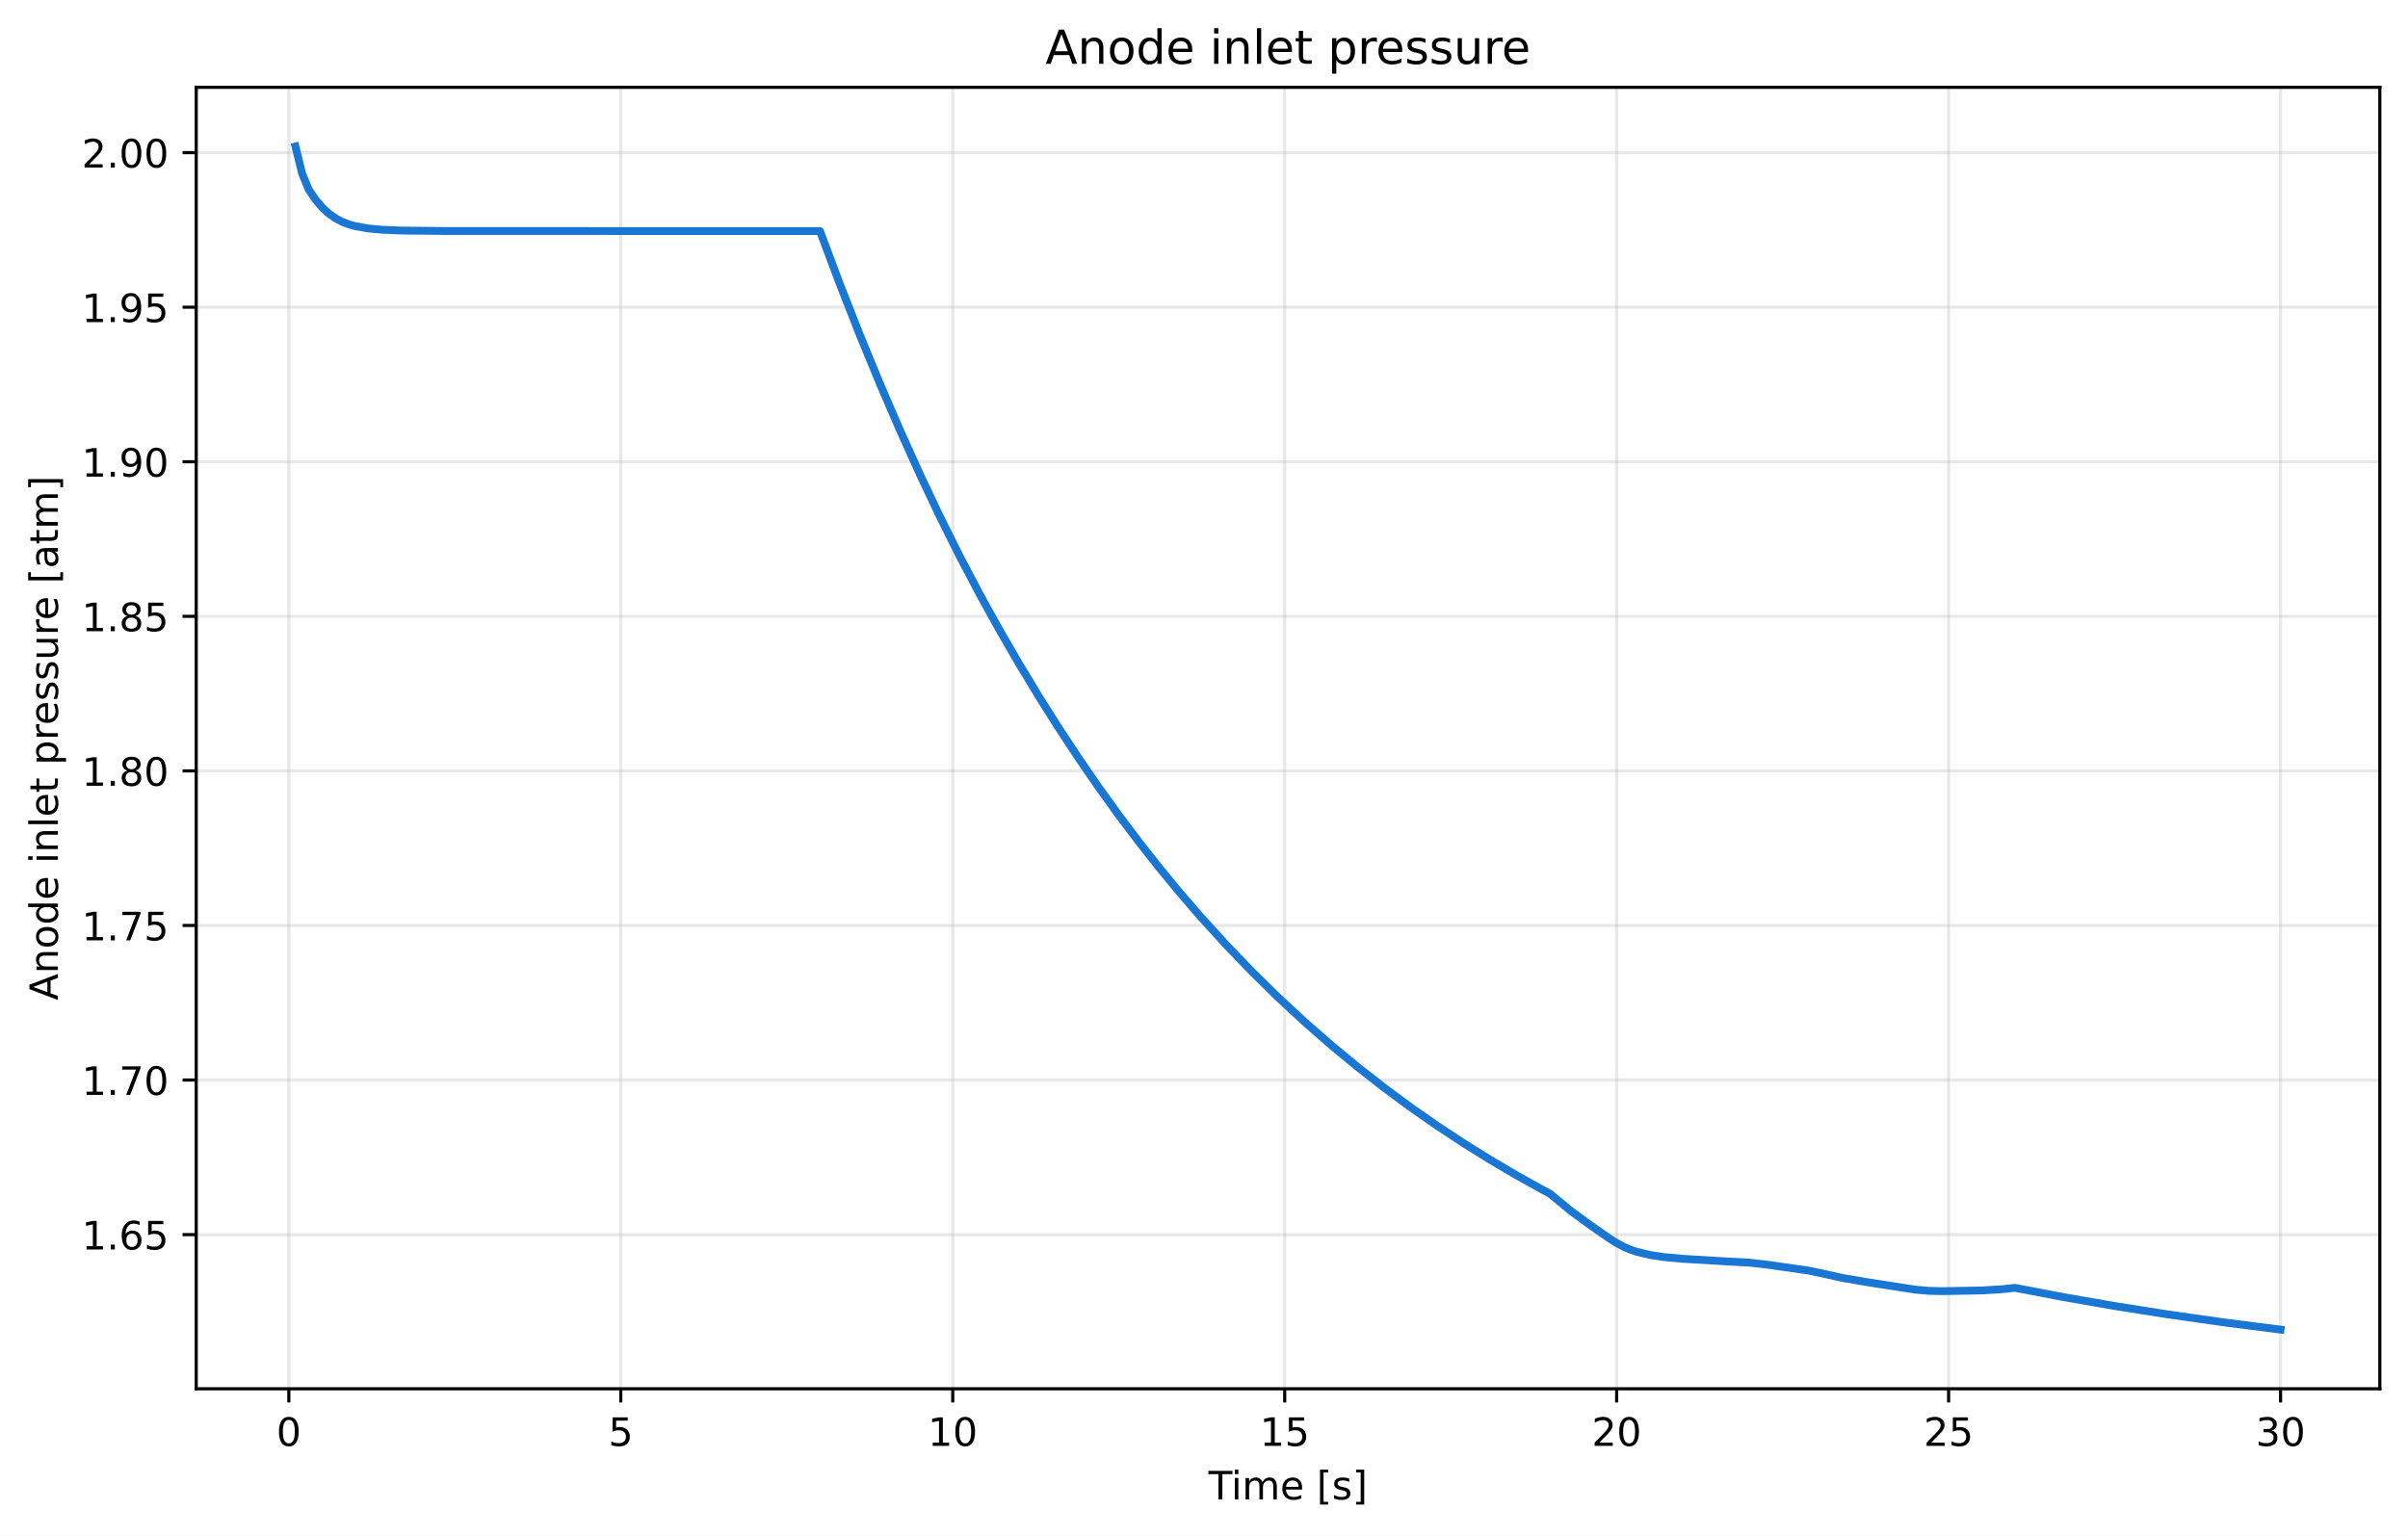
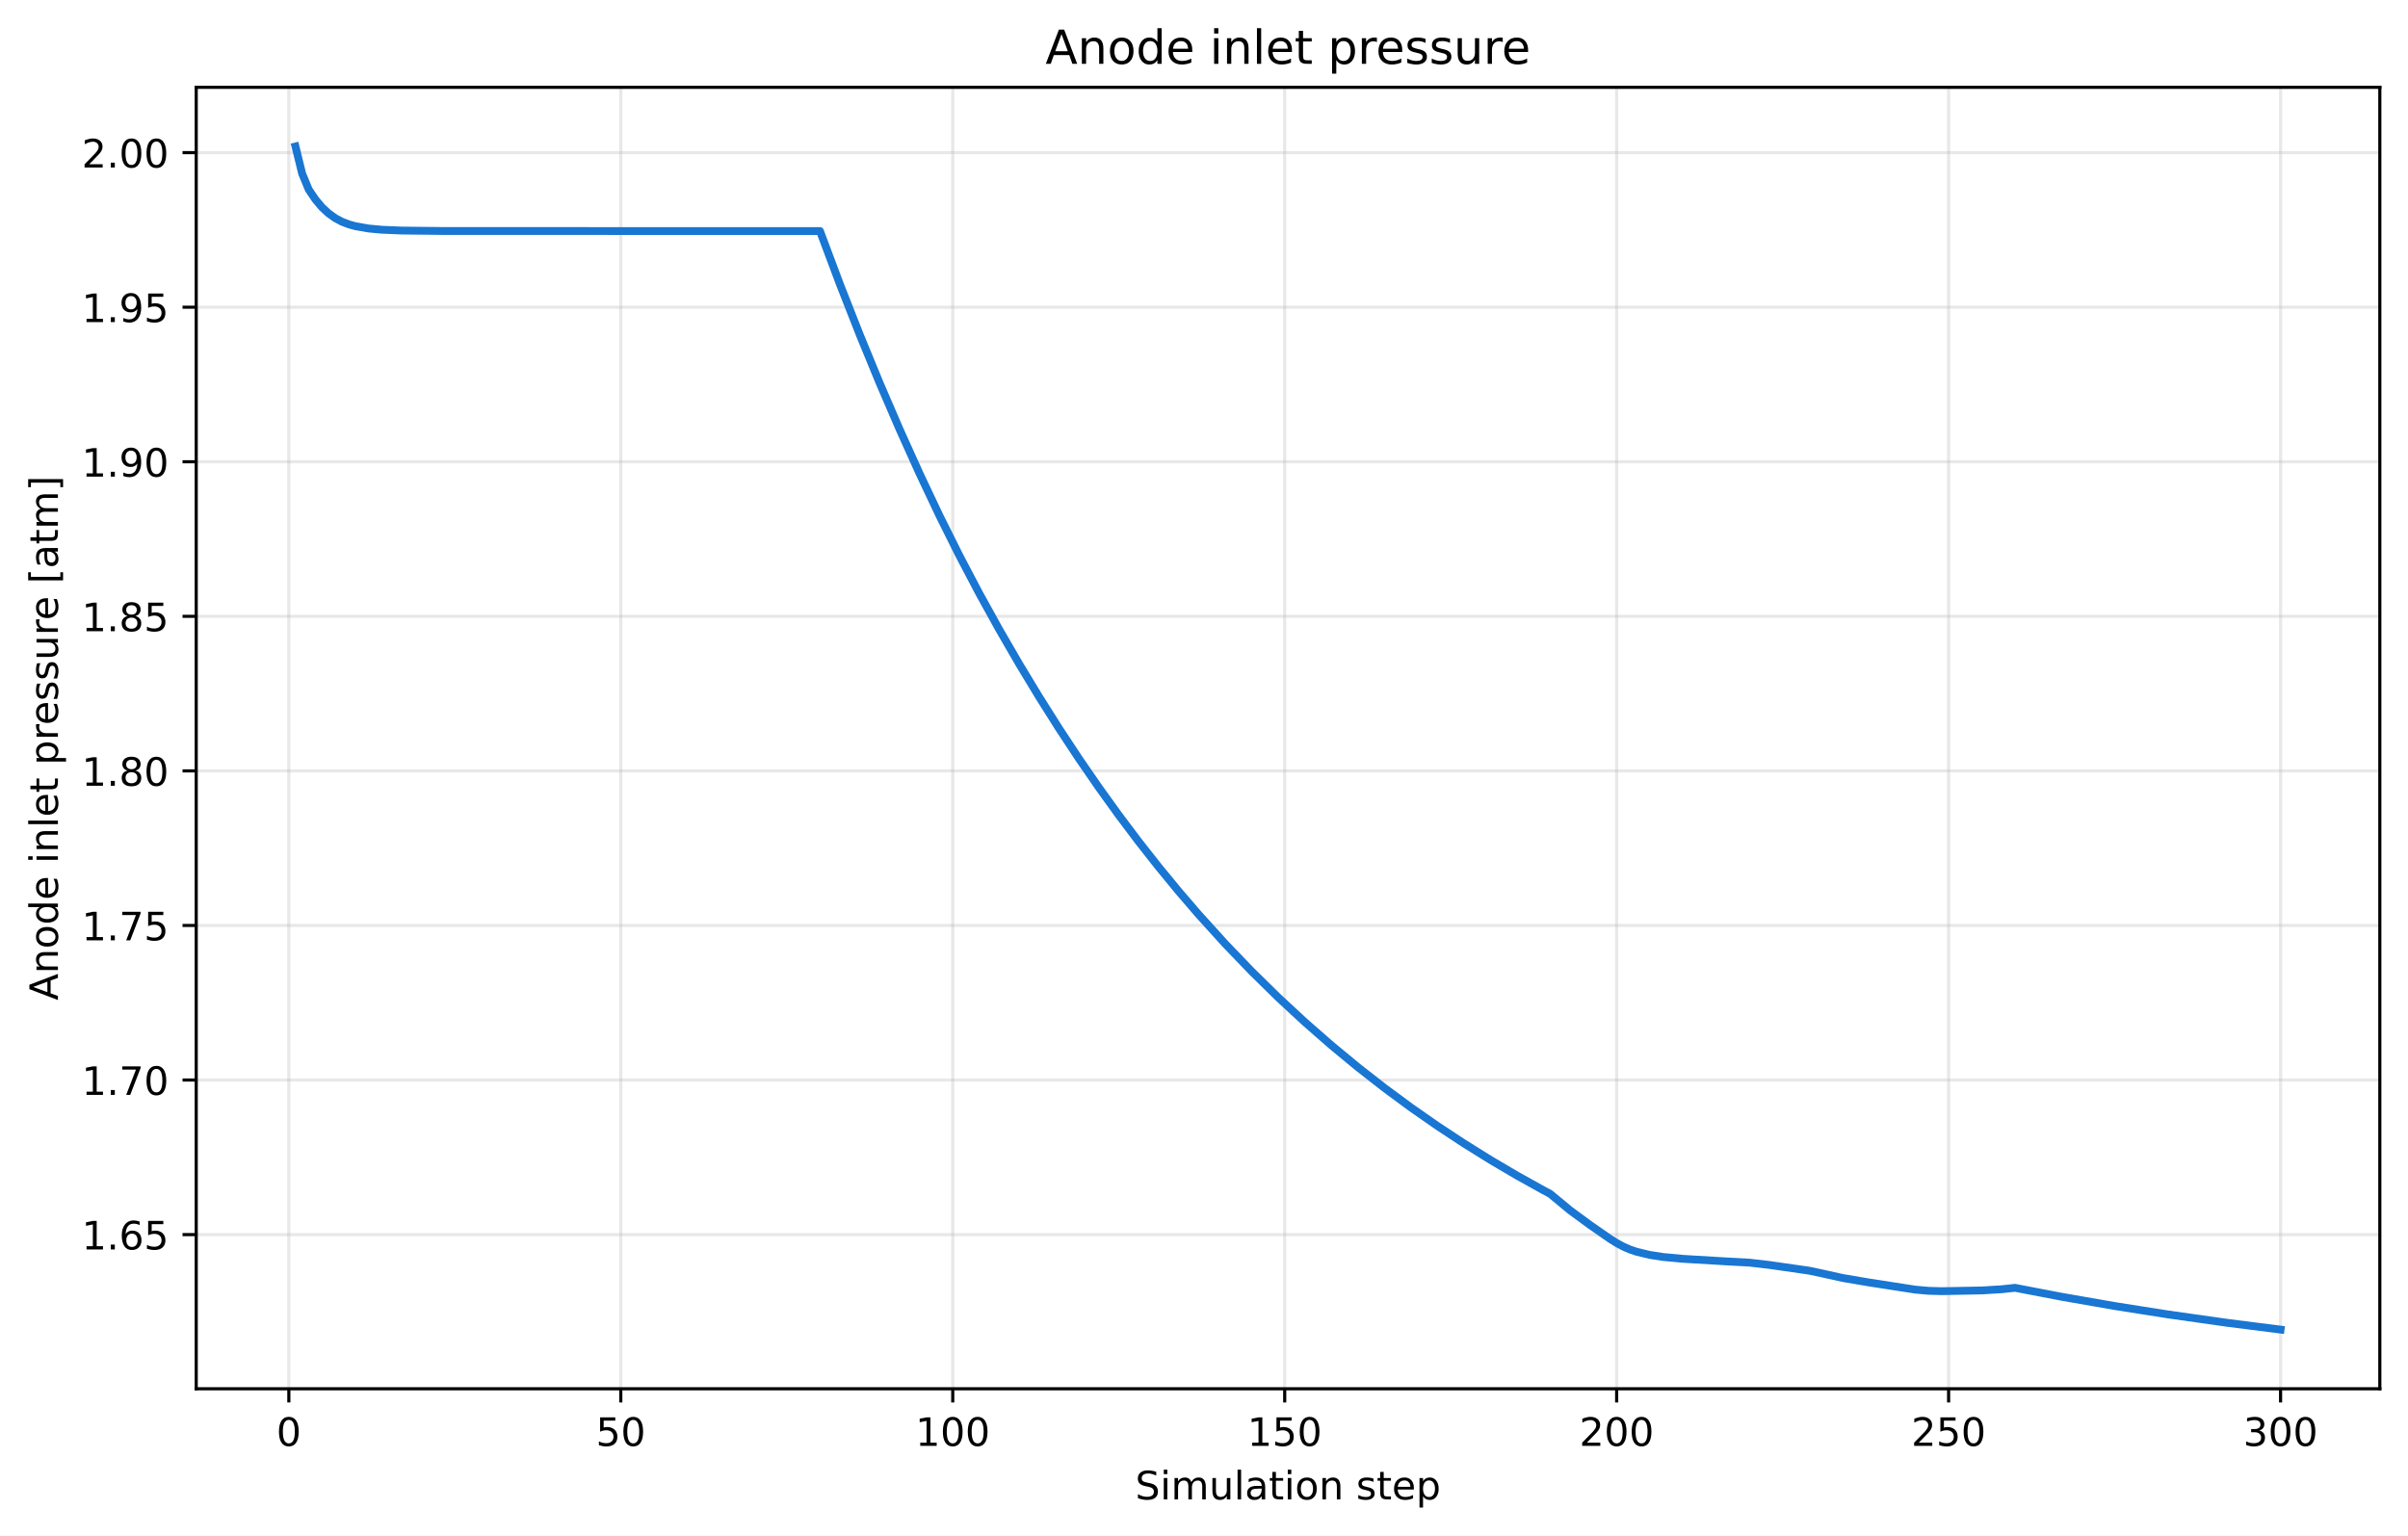
<svg xmlns="http://www.w3.org/2000/svg" xmlns:xlink="http://www.w3.org/1999/xlink" width="615.344pt" height="392.514pt" viewBox="0 0 615.344 392.514" version="1.1">
  <defs>
    <style type="text/css">*{stroke-linejoin: round; stroke-linecap: butt}</style>
  </defs>
  <g id="figure_1">
    <g id="patch_1">
      <path d="M 0 392.514  L 615.344 392.514  L 615.344 0  L 0 0  z " style="fill: #ffffff" />
    </g>
    <g id="axes_1">
      <g id="patch_2">
        <path d="M 50.144 354.958  L 608.144 354.958  L 608.144 22.318  L 50.144 22.318  z " style="fill: #ffffff" />
      </g>
      <g id="matplotlib.axis_1">
        <g id="xtick_1">
          <g id="line2d_1">
-             <path d="M 73.811 354.958  L 73.811 22.318  " clip-path="url(#p32ea8fefa7)" style="fill: none; stroke: #b0b0b0; stroke-opacity: 0.3; stroke-width: 0.8; stroke-linecap: square" />
+             <path d="M 73.811 354.958  L 73.811 22.318  " clip-path="url(#p440978cb78)" style="fill: none; stroke: #b0b0b0; stroke-opacity: 0.3; stroke-width: 0.8; stroke-linecap: square" />
          </g>
          <g id="line2d_2">
            <defs>
-               <path id="m76ce12652d" d="M 0 0  L 0 3.5  " style="stroke: #000000; stroke-width: 0.8" />
+               <path id="m6866306cda" d="M 0 0  L 0 3.5  " style="stroke: #000000; stroke-width: 0.8" />
            </defs>
            <g>
-               <use xlink:href="#m76ce12652d" x="73.811" y="354.958" style="stroke: #000000; stroke-width: 0.8" />
+               <use xlink:href="#m6866306cda" x="73.811" y="354.958" style="stroke: #000000; stroke-width: 0.8" />
            </g>
          </g>
          <g id="text_1">
            <g transform="translate(70.62957 369.5566) scale(0.1 -0.1)">
              <defs>
                <path id="DejaVuSans-30" d="M 2034 4250  Q 1547 4250 1301 3770  Q 1056 3291 1056 2328  Q 1056 1369 1301 889  Q 1547 409 2034 409  Q 2525 409 2770 889  Q 3016 1369 3016 2328  Q 3016 3291 2770 3770  Q 2525 4250 2034 4250  z M 2034 4750  Q 2819 4750 3233 4129  Q 3647 3509 3647 2328  Q 3647 1150 3233 529  Q 2819 -91 2034 -91  Q 1250 -91 836 529  Q 422 1150 422 2328  Q 422 3509 836 4129  Q 1250 4750 2034 4750  z " transform="scale(0.015625)" />
              </defs>
              <use xlink:href="#DejaVuSans-30" />
            </g>
          </g>
        </g>
        <g id="xtick_2">
          <g id="line2d_3">
-             <path d="M 158.639 354.958  L 158.639 22.318  " clip-path="url(#p32ea8fefa7)" style="fill: none; stroke: #b0b0b0; stroke-opacity: 0.3; stroke-width: 0.8; stroke-linecap: square" />
+             <path d="M 158.639 354.958  L 158.639 22.318  " clip-path="url(#p440978cb78)" style="fill: none; stroke: #b0b0b0; stroke-opacity: 0.3; stroke-width: 0.8; stroke-linecap: square" />
          </g>
          <g id="line2d_4">
            <g>
-               <use xlink:href="#m76ce12652d" x="158.639" y="354.958" style="stroke: #000000; stroke-width: 0.8" />
+               <use xlink:href="#m6866306cda" x="158.639" y="354.958" style="stroke: #000000; stroke-width: 0.8" />
            </g>
          </g>
          <g id="text_2">
-             <g transform="translate(155.4578 369.5566) scale(0.1 -0.1)">
+             <g transform="translate(152.2765 369.5566) scale(0.1 -0.1)">
              <defs>
                <path id="DejaVuSans-35" d="M 691 4666  L 3169 4666  L 3169 4134  L 1269 4134  L 1269 2991  Q 1406 3038 1543 3061  Q 1681 3084 1819 3084  Q 2600 3084 3056 2656  Q 3513 2228 3513 1497  Q 3513 744 3044 326  Q 2575 -91 1722 -91  Q 1428 -91 1123 -41  Q 819 9 494 109  L 494 744  Q 775 591 1075 516  Q 1375 441 1709 441  Q 2250 441 2565 725  Q 2881 1009 2881 1497  Q 2881 1984 2565 2268  Q 2250 2553 1709 2553  Q 1456 2553 1204 2497  Q 953 2441 691 2322  L 691 4666  z " transform="scale(0.015625)" />
              </defs>
              <use xlink:href="#DejaVuSans-35" />
+               <use xlink:href="#DejaVuSans-30" transform="translate(63.62305 0)" />
            </g>
          </g>
        </g>
        <g id="xtick_3">
          <g id="line2d_5">
-             <path d="M 243.467 354.958  L 243.467 22.318  " clip-path="url(#p32ea8fefa7)" style="fill: none; stroke: #b0b0b0; stroke-opacity: 0.3; stroke-width: 0.8; stroke-linecap: square" />
+             <path d="M 243.467 354.958  L 243.467 22.318  " clip-path="url(#p440978cb78)" style="fill: none; stroke: #b0b0b0; stroke-opacity: 0.3; stroke-width: 0.8; stroke-linecap: square" />
          </g>
          <g id="line2d_6">
            <g>
-               <use xlink:href="#m76ce12652d" x="243.467" y="354.958" style="stroke: #000000; stroke-width: 0.8" />
+               <use xlink:href="#m6866306cda" x="243.467" y="354.958" style="stroke: #000000; stroke-width: 0.8" />
            </g>
          </g>
          <g id="text_3">
-             <g transform="translate(237.1048 369.5566) scale(0.1 -0.1)">
+             <g transform="translate(233.9235 369.5566) scale(0.1 -0.1)">
              <defs>
                <path id="DejaVuSans-31" d="M 794 531  L 1825 531  L 1825 4091  L 703 3866  L 703 4441  L 1819 4666  L 2450 4666  L 2450 531  L 3481 531  L 3481 0  L 794 0  L 794 531  z " transform="scale(0.015625)" />
              </defs>
              <use xlink:href="#DejaVuSans-31" />
              <use xlink:href="#DejaVuSans-30" transform="translate(63.62305 0)" />
+               <use xlink:href="#DejaVuSans-30" transform="translate(127.2461 0)" />
            </g>
          </g>
        </g>
        <g id="xtick_4">
          <g id="line2d_7">
-             <path d="M 328.295 354.958  L 328.295 22.318  " clip-path="url(#p32ea8fefa7)" style="fill: none; stroke: #b0b0b0; stroke-opacity: 0.3; stroke-width: 0.8; stroke-linecap: square" />
+             <path d="M 328.295 354.958  L 328.295 22.318  " clip-path="url(#p440978cb78)" style="fill: none; stroke: #b0b0b0; stroke-opacity: 0.3; stroke-width: 0.8; stroke-linecap: square" />
          </g>
          <g id="line2d_8">
            <g>
-               <use xlink:href="#m76ce12652d" x="328.295" y="354.958" style="stroke: #000000; stroke-width: 0.8" />
+               <use xlink:href="#m6866306cda" x="328.295" y="354.958" style="stroke: #000000; stroke-width: 0.8" />
            </g>
          </g>
          <g id="text_4">
-             <g transform="translate(321.933 369.5566) scale(0.1 -0.1)">
+             <g transform="translate(318.7517 369.5566) scale(0.1 -0.1)">
              <use xlink:href="#DejaVuSans-31" />
              <use xlink:href="#DejaVuSans-35" transform="translate(63.62305 0)" />
+               <use xlink:href="#DejaVuSans-30" transform="translate(127.2461 0)" />
            </g>
          </g>
        </g>
        <g id="xtick_5">
          <g id="line2d_9">
-             <path d="M 413.124 354.958  L 413.124 22.318  " clip-path="url(#p32ea8fefa7)" style="fill: none; stroke: #b0b0b0; stroke-opacity: 0.3; stroke-width: 0.8; stroke-linecap: square" />
+             <path d="M 413.124 354.958  L 413.124 22.318  " clip-path="url(#p440978cb78)" style="fill: none; stroke: #b0b0b0; stroke-opacity: 0.3; stroke-width: 0.8; stroke-linecap: square" />
          </g>
          <g id="line2d_10">
            <g>
-               <use xlink:href="#m76ce12652d" x="413.124" y="354.958" style="stroke: #000000; stroke-width: 0.8" />
+               <use xlink:href="#m6866306cda" x="413.124" y="354.958" style="stroke: #000000; stroke-width: 0.8" />
            </g>
          </g>
          <g id="text_5">
-             <g transform="translate(406.7612 369.5566) scale(0.1 -0.1)">
+             <g transform="translate(403.5799 369.5566) scale(0.1 -0.1)">
              <defs>
                <path id="DejaVuSans-32" d="M 1228 531  L 3431 531  L 3431 0  L 469 0  L 469 531  Q 828 903 1448 1529  Q 2069 2156 2228 2338  Q 2531 2678 2651 2914  Q 2772 3150 2772 3378  Q 2772 3750 2511 3984  Q 2250 4219 1831 4219  Q 1534 4219 1204 4116  Q 875 4013 500 3803  L 500 4441  Q 881 4594 1212 4672  Q 1544 4750 1819 4750  Q 2544 4750 2975 4387  Q 3406 4025 3406 3419  Q 3406 3131 3298 2873  Q 3191 2616 2906 2266  Q 2828 2175 2409 1742  Q 1991 1309 1228 531  z " transform="scale(0.015625)" />
              </defs>
              <use xlink:href="#DejaVuSans-32" />
              <use xlink:href="#DejaVuSans-30" transform="translate(63.62305 0)" />
+               <use xlink:href="#DejaVuSans-30" transform="translate(127.2461 0)" />
            </g>
          </g>
        </g>
        <g id="xtick_6">
          <g id="line2d_11">
-             <path d="M 497.952 354.958  L 497.952 22.318  " clip-path="url(#p32ea8fefa7)" style="fill: none; stroke: #b0b0b0; stroke-opacity: 0.3; stroke-width: 0.8; stroke-linecap: square" />
+             <path d="M 497.952 354.958  L 497.952 22.318  " clip-path="url(#p440978cb78)" style="fill: none; stroke: #b0b0b0; stroke-opacity: 0.3; stroke-width: 0.8; stroke-linecap: square" />
          </g>
          <g id="line2d_12">
            <g>
-               <use xlink:href="#m76ce12652d" x="497.952" y="354.958" style="stroke: #000000; stroke-width: 0.8" />
+               <use xlink:href="#m6866306cda" x="497.952" y="354.958" style="stroke: #000000; stroke-width: 0.8" />
            </g>
          </g>
          <g id="text_6">
-             <g transform="translate(491.5894 369.5566) scale(0.1 -0.1)">
+             <g transform="translate(488.4081 369.5566) scale(0.1 -0.1)">
              <use xlink:href="#DejaVuSans-32" />
              <use xlink:href="#DejaVuSans-35" transform="translate(63.62305 0)" />
+               <use xlink:href="#DejaVuSans-30" transform="translate(127.2461 0)" />
            </g>
          </g>
        </g>
        <g id="xtick_7">
          <g id="line2d_13">
-             <path d="M 582.78 354.958  L 582.78 22.318  " clip-path="url(#p32ea8fefa7)" style="fill: none; stroke: #b0b0b0; stroke-opacity: 0.3; stroke-width: 0.8; stroke-linecap: square" />
+             <path d="M 582.78 354.958  L 582.78 22.318  " clip-path="url(#p440978cb78)" style="fill: none; stroke: #b0b0b0; stroke-opacity: 0.3; stroke-width: 0.8; stroke-linecap: square" />
          </g>
          <g id="line2d_14">
            <g>
-               <use xlink:href="#m76ce12652d" x="582.78" y="354.958" style="stroke: #000000; stroke-width: 0.8" />
+               <use xlink:href="#m6866306cda" x="582.78" y="354.958" style="stroke: #000000; stroke-width: 0.8" />
            </g>
          </g>
          <g id="text_7">
-             <g transform="translate(576.4176 369.5566) scale(0.1 -0.1)">
+             <g transform="translate(573.2364 369.5566) scale(0.1 -0.1)">
              <defs>
                <path id="DejaVuSans-33" d="M 2597 2516  Q 3050 2419 3304 2112  Q 3559 1806 3559 1356  Q 3559 666 3084 287  Q 2609 -91 1734 -91  Q 1441 -91 1130 -33  Q 819 25 488 141  L 488 750  Q 750 597 1062 519  Q 1375 441 1716 441  Q 2309 441 2620 675  Q 2931 909 2931 1356  Q 2931 1769 2642 2001  Q 2353 2234 1838 2234  L 1294 2234  L 1294 2753  L 1863 2753  Q 2328 2753 2575 2939  Q 2822 3125 2822 3475  Q 2822 3834 2567 4026  Q 2313 4219 1838 4219  Q 1578 4219 1281 4162  Q 984 4106 628 3988  L 628 4550  Q 988 4650 1302 4700  Q 1616 4750 1894 4750  Q 2613 4750 3031 4423  Q 3450 4097 3450 3541  Q 3450 3153 3228 2886  Q 3006 2619 2597 2516  z " transform="scale(0.015625)" />
              </defs>
              <use xlink:href="#DejaVuSans-33" />
              <use xlink:href="#DejaVuSans-30" transform="translate(63.62305 0)" />
+               <use xlink:href="#DejaVuSans-30" transform="translate(127.2461 0)" />
            </g>
          </g>
        </g>
        <g id="text_8">
-           <g transform="translate(308.8148 383.2347) scale(0.1 -0.1)">
+           <g transform="translate(290.1062 383.2347) scale(0.1 -0.1)">
            <defs>
-               <path id="DejaVuSans-54" d="M -19 4666  L 3928 4666  L 3928 4134  L 2272 4134  L 2272 0  L 1638 0  L 1638 4134  L -19 4134  L -19 4666  z " transform="scale(0.015625)" />
+               <path id="DejaVuSans-53" d="M 3425 4513  L 3425 3897  Q 3066 4069 2747 4153  Q 2428 4238 2131 4238  Q 1616 4238 1336 4038  Q 1056 3838 1056 3469  Q 1056 3159 1242 3001  Q 1428 2844 1947 2747  L 2328 2669  Q 3034 2534 3370 2195  Q 3706 1856 3706 1288  Q 3706 609 3251 259  Q 2797 -91 1919 -91  Q 1588 -91 1214 -16  Q 841 59 441 206  L 441 856  Q 825 641 1194 531  Q 1563 422 1919 422  Q 2459 422 2753 634  Q 3047 847 3047 1241  Q 3047 1584 2836 1778  Q 2625 1972 2144 2069  L 1759 2144  Q 1053 2284 737 2584  Q 422 2884 422 3419  Q 422 4038 858 4394  Q 1294 4750 2059 4750  Q 2388 4750 2728 4690  Q 3069 4631 3425 4513  z " transform="scale(0.015625)" />
              <path id="DejaVuSans-69" d="M 603 3500  L 1178 3500  L 1178 0  L 603 0  L 603 3500  z M 603 4863  L 1178 4863  L 1178 4134  L 603 4134  L 603 4863  z " transform="scale(0.015625)" />
              <path id="DejaVuSans-6d" d="M 3328 2828  Q 3544 3216 3844 3400  Q 4144 3584 4550 3584  Q 5097 3584 5394 3201  Q 5691 2819 5691 2113  L 5691 0  L 5113 0  L 5113 2094  Q 5113 2597 4934 2840  Q 4756 3084 4391 3084  Q 3944 3084 3684 2787  Q 3425 2491 3425 1978  L 3425 0  L 2847 0  L 2847 2094  Q 2847 2600 2669 2842  Q 2491 3084 2119 3084  Q 1678 3084 1418 2786  Q 1159 2488 1159 1978  L 1159 0  L 581 0  L 581 3500  L 1159 3500  L 1159 2956  Q 1356 3278 1631 3431  Q 1906 3584 2284 3584  Q 2666 3584 2933 3390  Q 3200 3197 3328 2828  z " transform="scale(0.015625)" />
+               <path id="DejaVuSans-75" d="M 544 1381  L 544 3500  L 1119 3500  L 1119 1403  Q 1119 906 1312 657  Q 1506 409 1894 409  Q 2359 409 2629 706  Q 2900 1003 2900 1516  L 2900 3500  L 3475 3500  L 3475 0  L 2900 0  L 2900 538  Q 2691 219 2414 64  Q 2138 -91 1772 -91  Q 1169 -91 856 284  Q 544 659 544 1381  z M 1991 3584  L 1991 3584  z " transform="scale(0.015625)" />
+               <path id="DejaVuSans-6c" d="M 603 4863  L 1178 4863  L 1178 0  L 603 0  L 603 4863  z " transform="scale(0.015625)" />
+               <path id="DejaVuSans-61" d="M 2194 1759  Q 1497 1759 1228 1600  Q 959 1441 959 1056  Q 959 750 1161 570  Q 1363 391 1709 391  Q 2188 391 2477 730  Q 2766 1069 2766 1631  L 2766 1759  L 2194 1759  z M 3341 1997  L 3341 0  L 2766 0  L 2766 531  Q 2569 213 2275 61  Q 1981 -91 1556 -91  Q 1019 -91 701 211  Q 384 513 384 1019  Q 384 1609 779 1909  Q 1175 2209 1959 2209  L 2766 2209  L 2766 2266  Q 2766 2663 2505 2880  Q 2244 3097 1772 3097  Q 1472 3097 1187 3025  Q 903 2953 641 2809  L 641 3341  Q 956 3463 1253 3523  Q 1550 3584 1831 3584  Q 2591 3584 2966 3190  Q 3341 2797 3341 1997  z " transform="scale(0.015625)" />
+               <path id="DejaVuSans-74" d="M 1172 4494  L 1172 3500  L 2356 3500  L 2356 3053  L 1172 3053  L 1172 1153  Q 1172 725 1289 603  Q 1406 481 1766 481  L 2356 481  L 2356 0  L 1766 0  Q 1100 0 847 248  Q 594 497 594 1153  L 594 3053  L 172 3053  L 172 3500  L 594 3500  L 594 4494  L 1172 4494  z " transform="scale(0.015625)" />
+               <path id="DejaVuSans-6f" d="M 1959 3097  Q 1497 3097 1228 2736  Q 959 2375 959 1747  Q 959 1119 1226 758  Q 1494 397 1959 397  Q 2419 397 2687 759  Q 2956 1122 2956 1747  Q 2956 2369 2687 2733  Q 2419 3097 1959 3097  z M 1959 3584  Q 2709 3584 3137 3096  Q 3566 2609 3566 1747  Q 3566 888 3137 398  Q 2709 -91 1959 -91  Q 1206 -91 779 398  Q 353 888 353 1747  Q 353 2609 779 3096  Q 1206 3584 1959 3584  z " transform="scale(0.015625)" />
+               <path id="DejaVuSans-6e" d="M 3513 2113  L 3513 0  L 2938 0  L 2938 2094  Q 2938 2591 2744 2837  Q 2550 3084 2163 3084  Q 1697 3084 1428 2787  Q 1159 2491 1159 1978  L 1159 0  L 581 0  L 581 3500  L 1159 3500  L 1159 2956  Q 1366 3272 1645 3428  Q 1925 3584 2291 3584  Q 2894 3584 3203 3211  Q 3513 2838 3513 2113  z " transform="scale(0.015625)" />
+               <path id="DejaVuSans-20" transform="scale(0.015625)" />
+               <path id="DejaVuSans-73" d="M 2834 3397  L 2834 2853  Q 2591 2978 2328 3040  Q 2066 3103 1784 3103  Q 1356 3103 1142 2972  Q 928 2841 928 2578  Q 928 2378 1081 2264  Q 1234 2150 1697 2047  L 1894 2003  Q 2506 1872 2764 1633  Q 3022 1394 3022 966  Q 3022 478 2636 193  Q 2250 -91 1575 -91  Q 1294 -91 989 -36  Q 684 19 347 128  L 347 722  Q 666 556 975 473  Q 1284 391 1588 391  Q 1994 391 2212 530  Q 2431 669 2431 922  Q 2431 1156 2273 1281  Q 2116 1406 1581 1522  L 1381 1569  Q 847 1681 609 1914  Q 372 2147 372 2553  Q 372 3047 722 3315  Q 1072 3584 1716 3584  Q 2034 3584 2315 3537  Q 2597 3491 2834 3397  z " transform="scale(0.015625)" />
              <path id="DejaVuSans-65" d="M 3597 1894  L 3597 1613  L 953 1613  Q 991 1019 1311 708  Q 1631 397 2203 397  Q 2534 397 2845 478  Q 3156 559 3463 722  L 3463 178  Q 3153 47 2828 -22  Q 2503 -91 2169 -91  Q 1331 -91 842 396  Q 353 884 353 1716  Q 353 2575 817 3079  Q 1281 3584 2069 3584  Q 2775 3584 3186 3129  Q 3597 2675 3597 1894  z M 3022 2063  Q 3016 2534 2758 2815  Q 2500 3097 2075 3097  Q 1594 3097 1305 2825  Q 1016 2553 972 2059  L 3022 2063  z " transform="scale(0.015625)" />
-               <path id="DejaVuSans-20" transform="scale(0.015625)" />
-               <path id="DejaVuSans-5b" d="M 550 4863  L 1875 4863  L 1875 4416  L 1125 4416  L 1125 -397  L 1875 -397  L 1875 -844  L 550 -844  L 550 4863  z " transform="scale(0.015625)" />
-               <path id="DejaVuSans-73" d="M 2834 3397  L 2834 2853  Q 2591 2978 2328 3040  Q 2066 3103 1784 3103  Q 1356 3103 1142 2972  Q 928 2841 928 2578  Q 928 2378 1081 2264  Q 1234 2150 1697 2047  L 1894 2003  Q 2506 1872 2764 1633  Q 3022 1394 3022 966  Q 3022 478 2636 193  Q 2250 -91 1575 -91  Q 1294 -91 989 -36  Q 684 19 347 128  L 347 722  Q 666 556 975 473  Q 1284 391 1588 391  Q 1994 391 2212 530  Q 2431 669 2431 922  Q 2431 1156 2273 1281  Q 2116 1406 1581 1522  L 1381 1569  Q 847 1681 609 1914  Q 372 2147 372 2553  Q 372 3047 722 3315  Q 1072 3584 1716 3584  Q 2034 3584 2315 3537  Q 2597 3491 2834 3397  z " transform="scale(0.015625)" />
-               <path id="DejaVuSans-5d" d="M 1947 4863  L 1947 -844  L 622 -844  L 622 -397  L 1369 -397  L 1369 4416  L 622 4416  L 622 4863  L 1947 4863  z " transform="scale(0.015625)" />
+               <path id="DejaVuSans-70" d="M 1159 525  L 1159 -1331  L 581 -1331  L 581 3500  L 1159 3500  L 1159 2969  Q 1341 3281 1617 3432  Q 1894 3584 2278 3584  Q 2916 3584 3314 3078  Q 3713 2572 3713 1747  Q 3713 922 3314 415  Q 2916 -91 2278 -91  Q 1894 -91 1617 61  Q 1341 213 1159 525  z M 3116 1747  Q 3116 2381 2855 2742  Q 2594 3103 2138 3103  Q 1681 3103 1420 2742  Q 1159 2381 1159 1747  Q 1159 1113 1420 752  Q 1681 391 2138 391  Q 2594 391 2855 752  Q 3116 1113 3116 1747  z " transform="scale(0.015625)" />
            </defs>
-             <use xlink:href="#DejaVuSans-54" />
-             <use xlink:href="#DejaVuSans-69" transform="translate(57.95898 0)" />
-             <use xlink:href="#DejaVuSans-6d" transform="translate(85.74219 0)" />
-             <use xlink:href="#DejaVuSans-65" transform="translate(183.1543 0)" />
-             <use xlink:href="#DejaVuSans-20" transform="translate(244.6777 0)" />
-             <use xlink:href="#DejaVuSans-5b" transform="translate(276.4648 0)" />
-             <use xlink:href="#DejaVuSans-73" transform="translate(315.4785 0)" />
-             <use xlink:href="#DejaVuSans-5d" transform="translate(367.5781 0)" />
+             <use xlink:href="#DejaVuSans-53" />
+             <use xlink:href="#DejaVuSans-69" transform="translate(63.47656 0)" />
+             <use xlink:href="#DejaVuSans-6d" transform="translate(91.25977 0)" />
+             <use xlink:href="#DejaVuSans-75" transform="translate(188.6719 0)" />
+             <use xlink:href="#DejaVuSans-6c" transform="translate(252.0508 0)" />
+             <use xlink:href="#DejaVuSans-61" transform="translate(279.834 0)" />
+             <use xlink:href="#DejaVuSans-74" transform="translate(341.1133 0)" />
+             <use xlink:href="#DejaVuSans-69" transform="translate(380.3223 0)" />
+             <use xlink:href="#DejaVuSans-6f" transform="translate(408.1055 0)" />
+             <use xlink:href="#DejaVuSans-6e" transform="translate(469.2871 0)" />
+             <use xlink:href="#DejaVuSans-20" transform="translate(532.666 0)" />
+             <use xlink:href="#DejaVuSans-73" transform="translate(564.4531 0)" />
+             <use xlink:href="#DejaVuSans-74" transform="translate(616.5527 0)" />
+             <use xlink:href="#DejaVuSans-65" transform="translate(655.7617 0)" />
+             <use xlink:href="#DejaVuSans-70" transform="translate(717.2852 0)" />
          </g>
        </g>
      </g>
      <g id="matplotlib.axis_2">
        <g id="ytick_1">
          <g id="line2d_15">
-             <path d="M 50.144 315.551  L 608.144 315.551  " clip-path="url(#p32ea8fefa7)" style="fill: none; stroke: #b0b0b0; stroke-opacity: 0.3; stroke-width: 0.8; stroke-linecap: square" />
+             <path d="M 50.144 315.551  L 608.144 315.551  " clip-path="url(#p440978cb78)" style="fill: none; stroke: #b0b0b0; stroke-opacity: 0.3; stroke-width: 0.8; stroke-linecap: square" />
          </g>
          <g id="line2d_16">
            <defs>
-               <path id="mc4f961b585" d="M 0 0  L -3.5 0  " style="stroke: #000000; stroke-width: 0.8" />
+               <path id="m858d8afb04" d="M 0 0  L -3.5 0  " style="stroke: #000000; stroke-width: 0.8" />
            </defs>
            <g>
-               <use xlink:href="#mc4f961b585" x="50.144" y="315.551" style="stroke: #000000; stroke-width: 0.8" />
+               <use xlink:href="#m858d8afb04" x="50.144" y="315.551" style="stroke: #000000; stroke-width: 0.8" />
            </g>
          </g>
          <g id="text_9">
            <g transform="translate(20.87813 319.3499) scale(0.1 -0.1)">
              <defs>
                <path id="DejaVuSans-2e" d="M 684 794  L 1344 794  L 1344 0  L 684 0  L 684 794  z " transform="scale(0.015625)" />
                <path id="DejaVuSans-36" d="M 2113 2584  Q 1688 2584 1439 2293  Q 1191 2003 1191 1497  Q 1191 994 1439 701  Q 1688 409 2113 409  Q 2538 409 2786 701  Q 3034 994 3034 1497  Q 3034 2003 2786 2293  Q 2538 2584 2113 2584  z M 3366 4563  L 3366 3988  Q 3128 4100 2886 4159  Q 2644 4219 2406 4219  Q 1781 4219 1451 3797  Q 1122 3375 1075 2522  Q 1259 2794 1537 2939  Q 1816 3084 2150 3084  Q 2853 3084 3261 2657  Q 3669 2231 3669 1497  Q 3669 778 3244 343  Q 2819 -91 2113 -91  Q 1303 -91 875 529  Q 447 1150 447 2328  Q 447 3434 972 4092  Q 1497 4750 2381 4750  Q 2619 4750 2861 4703  Q 3103 4656 3366 4563  z " transform="scale(0.015625)" />
              </defs>
              <use xlink:href="#DejaVuSans-31" />
              <use xlink:href="#DejaVuSans-2e" transform="translate(63.62305 0)" />
              <use xlink:href="#DejaVuSans-36" transform="translate(95.41016 0)" />
              <use xlink:href="#DejaVuSans-35" transform="translate(159.0332 0)" />
            </g>
          </g>
        </g>
        <g id="ytick_2">
          <g id="line2d_17">
-             <path d="M 50.144 276.045  L 608.144 276.045  " clip-path="url(#p32ea8fefa7)" style="fill: none; stroke: #b0b0b0; stroke-opacity: 0.3; stroke-width: 0.8; stroke-linecap: square" />
+             <path d="M 50.144 276.045  L 608.144 276.045  " clip-path="url(#p440978cb78)" style="fill: none; stroke: #b0b0b0; stroke-opacity: 0.3; stroke-width: 0.8; stroke-linecap: square" />
          </g>
          <g id="line2d_18">
            <g>
-               <use xlink:href="#mc4f961b585" x="50.144" y="276.045" style="stroke: #000000; stroke-width: 0.8" />
+               <use xlink:href="#m858d8afb04" x="50.144" y="276.045" style="stroke: #000000; stroke-width: 0.8" />
            </g>
          </g>
          <g id="text_10">
            <g transform="translate(20.87813 279.8444) scale(0.1 -0.1)">
              <defs>
                <path id="DejaVuSans-37" d="M 525 4666  L 3525 4666  L 3525 4397  L 1831 0  L 1172 0  L 2766 4134  L 525 4134  L 525 4666  z " transform="scale(0.015625)" />
              </defs>
              <use xlink:href="#DejaVuSans-31" />
              <use xlink:href="#DejaVuSans-2e" transform="translate(63.62305 0)" />
              <use xlink:href="#DejaVuSans-37" transform="translate(95.41016 0)" />
              <use xlink:href="#DejaVuSans-30" transform="translate(159.0332 0)" />
            </g>
          </g>
        </g>
        <g id="ytick_3">
          <g id="line2d_19">
-             <path d="M 50.144 236.54  L 608.144 236.54  " clip-path="url(#p32ea8fefa7)" style="fill: none; stroke: #b0b0b0; stroke-opacity: 0.3; stroke-width: 0.8; stroke-linecap: square" />
+             <path d="M 50.144 236.54  L 608.144 236.54  " clip-path="url(#p440978cb78)" style="fill: none; stroke: #b0b0b0; stroke-opacity: 0.3; stroke-width: 0.8; stroke-linecap: square" />
          </g>
          <g id="line2d_20">
            <g>
-               <use xlink:href="#mc4f961b585" x="50.144" y="236.54" style="stroke: #000000; stroke-width: 0.8" />
+               <use xlink:href="#m858d8afb04" x="50.144" y="236.54" style="stroke: #000000; stroke-width: 0.8" />
            </g>
          </g>
          <g id="text_11">
            <g transform="translate(20.87813 240.339) scale(0.1 -0.1)">
              <use xlink:href="#DejaVuSans-31" />
              <use xlink:href="#DejaVuSans-2e" transform="translate(63.62305 0)" />
              <use xlink:href="#DejaVuSans-37" transform="translate(95.41016 0)" />
              <use xlink:href="#DejaVuSans-35" transform="translate(159.0332 0)" />
            </g>
          </g>
        </g>
        <g id="ytick_4">
          <g id="line2d_21">
-             <path d="M 50.144 197.034  L 608.144 197.034  " clip-path="url(#p32ea8fefa7)" style="fill: none; stroke: #b0b0b0; stroke-opacity: 0.3; stroke-width: 0.8; stroke-linecap: square" />
+             <path d="M 50.144 197.034  L 608.144 197.034  " clip-path="url(#p440978cb78)" style="fill: none; stroke: #b0b0b0; stroke-opacity: 0.3; stroke-width: 0.8; stroke-linecap: square" />
          </g>
          <g id="line2d_22">
            <g>
-               <use xlink:href="#mc4f961b585" x="50.144" y="197.034" style="stroke: #000000; stroke-width: 0.8" />
+               <use xlink:href="#m858d8afb04" x="50.144" y="197.034" style="stroke: #000000; stroke-width: 0.8" />
            </g>
          </g>
          <g id="text_12">
            <g transform="translate(20.87813 200.8336) scale(0.1 -0.1)">
              <defs>
                <path id="DejaVuSans-38" d="M 2034 2216  Q 1584 2216 1326 1975  Q 1069 1734 1069 1313  Q 1069 891 1326 650  Q 1584 409 2034 409  Q 2484 409 2743 651  Q 3003 894 3003 1313  Q 3003 1734 2745 1975  Q 2488 2216 2034 2216  z M 1403 2484  Q 997 2584 770 2862  Q 544 3141 544 3541  Q 544 4100 942 4425  Q 1341 4750 2034 4750  Q 2731 4750 3128 4425  Q 3525 4100 3525 3541  Q 3525 3141 3298 2862  Q 3072 2584 2669 2484  Q 3125 2378 3379 2068  Q 3634 1759 3634 1313  Q 3634 634 3220 271  Q 2806 -91 2034 -91  Q 1263 -91 848 271  Q 434 634 434 1313  Q 434 1759 690 2068  Q 947 2378 1403 2484  z M 1172 3481  Q 1172 3119 1398 2916  Q 1625 2713 2034 2713  Q 2441 2713 2670 2916  Q 2900 3119 2900 3481  Q 2900 3844 2670 4047  Q 2441 4250 2034 4250  Q 1625 4250 1398 4047  Q 1172 3844 1172 3481  z " transform="scale(0.015625)" />
              </defs>
              <use xlink:href="#DejaVuSans-31" />
              <use xlink:href="#DejaVuSans-2e" transform="translate(63.62305 0)" />
              <use xlink:href="#DejaVuSans-38" transform="translate(95.41016 0)" />
              <use xlink:href="#DejaVuSans-30" transform="translate(159.0332 0)" />
            </g>
          </g>
        </g>
        <g id="ytick_5">
          <g id="line2d_23">
-             <path d="M 50.144 157.529  L 608.144 157.529  " clip-path="url(#p32ea8fefa7)" style="fill: none; stroke: #b0b0b0; stroke-opacity: 0.3; stroke-width: 0.8; stroke-linecap: square" />
+             <path d="M 50.144 157.529  L 608.144 157.529  " clip-path="url(#p440978cb78)" style="fill: none; stroke: #b0b0b0; stroke-opacity: 0.3; stroke-width: 0.8; stroke-linecap: square" />
          </g>
          <g id="line2d_24">
            <g>
-               <use xlink:href="#mc4f961b585" x="50.144" y="157.529" style="stroke: #000000; stroke-width: 0.8" />
+               <use xlink:href="#m858d8afb04" x="50.144" y="157.529" style="stroke: #000000; stroke-width: 0.8" />
            </g>
          </g>
          <g id="text_13">
            <g transform="translate(20.87813 161.3282) scale(0.1 -0.1)">
              <use xlink:href="#DejaVuSans-31" />
              <use xlink:href="#DejaVuSans-2e" transform="translate(63.62305 0)" />
              <use xlink:href="#DejaVuSans-38" transform="translate(95.41016 0)" />
              <use xlink:href="#DejaVuSans-35" transform="translate(159.0332 0)" />
            </g>
          </g>
        </g>
        <g id="ytick_6">
          <g id="line2d_25">
-             <path d="M 50.144 118.024  L 608.144 118.024  " clip-path="url(#p32ea8fefa7)" style="fill: none; stroke: #b0b0b0; stroke-opacity: 0.3; stroke-width: 0.8; stroke-linecap: square" />
+             <path d="M 50.144 118.024  L 608.144 118.024  " clip-path="url(#p440978cb78)" style="fill: none; stroke: #b0b0b0; stroke-opacity: 0.3; stroke-width: 0.8; stroke-linecap: square" />
          </g>
          <g id="line2d_26">
            <g>
-               <use xlink:href="#mc4f961b585" x="50.144" y="118.024" style="stroke: #000000; stroke-width: 0.8" />
+               <use xlink:href="#m858d8afb04" x="50.144" y="118.024" style="stroke: #000000; stroke-width: 0.8" />
            </g>
          </g>
          <g id="text_14">
            <g transform="translate(20.87813 121.8228) scale(0.1 -0.1)">
              <defs>
                <path id="DejaVuSans-39" d="M 703 97  L 703 672  Q 941 559 1184 500  Q 1428 441 1663 441  Q 2288 441 2617 861  Q 2947 1281 2994 2138  Q 2813 1869 2534 1725  Q 2256 1581 1919 1581  Q 1219 1581 811 2004  Q 403 2428 403 3163  Q 403 3881 828 4315  Q 1253 4750 1959 4750  Q 2769 4750 3195 4129  Q 3622 3509 3622 2328  Q 3622 1225 3098 567  Q 2575 -91 1691 -91  Q 1453 -91 1209 -44  Q 966 3 703 97  z M 1959 2075  Q 2384 2075 2632 2365  Q 2881 2656 2881 3163  Q 2881 3666 2632 3958  Q 2384 4250 1959 4250  Q 1534 4250 1286 3958  Q 1038 3666 1038 3163  Q 1038 2656 1286 2365  Q 1534 2075 1959 2075  z " transform="scale(0.015625)" />
              </defs>
              <use xlink:href="#DejaVuSans-31" />
              <use xlink:href="#DejaVuSans-2e" transform="translate(63.62305 0)" />
              <use xlink:href="#DejaVuSans-39" transform="translate(95.41016 0)" />
              <use xlink:href="#DejaVuSans-30" transform="translate(159.0332 0)" />
            </g>
          </g>
        </g>
        <g id="ytick_7">
          <g id="line2d_27">
-             <path d="M 50.144 78.518  L 608.144 78.518  " clip-path="url(#p32ea8fefa7)" style="fill: none; stroke: #b0b0b0; stroke-opacity: 0.3; stroke-width: 0.8; stroke-linecap: square" />
+             <path d="M 50.144 78.518  L 608.144 78.518  " clip-path="url(#p440978cb78)" style="fill: none; stroke: #b0b0b0; stroke-opacity: 0.3; stroke-width: 0.8; stroke-linecap: square" />
          </g>
          <g id="line2d_28">
            <g>
-               <use xlink:href="#mc4f961b585" x="50.144" y="78.518" style="stroke: #000000; stroke-width: 0.8" />
+               <use xlink:href="#m858d8afb04" x="50.144" y="78.518" style="stroke: #000000; stroke-width: 0.8" />
            </g>
          </g>
          <g id="text_15">
            <g transform="translate(20.87813 82.31739) scale(0.1 -0.1)">
              <use xlink:href="#DejaVuSans-31" />
              <use xlink:href="#DejaVuSans-2e" transform="translate(63.62305 0)" />
              <use xlink:href="#DejaVuSans-39" transform="translate(95.41016 0)" />
              <use xlink:href="#DejaVuSans-35" transform="translate(159.0332 0)" />
            </g>
          </g>
        </g>
        <g id="ytick_8">
          <g id="line2d_29">
-             <path d="M 50.144 39.013  L 608.144 39.013  " clip-path="url(#p32ea8fefa7)" style="fill: none; stroke: #b0b0b0; stroke-opacity: 0.3; stroke-width: 0.8; stroke-linecap: square" />
+             <path d="M 50.144 39.013  L 608.144 39.013  " clip-path="url(#p440978cb78)" style="fill: none; stroke: #b0b0b0; stroke-opacity: 0.3; stroke-width: 0.8; stroke-linecap: square" />
          </g>
          <g id="line2d_30">
            <g>
-               <use xlink:href="#mc4f961b585" x="50.144" y="39.013" style="stroke: #000000; stroke-width: 0.8" />
+               <use xlink:href="#m858d8afb04" x="50.144" y="39.013" style="stroke: #000000; stroke-width: 0.8" />
            </g>
          </g>
          <g id="text_16">
            <g transform="translate(20.87813 42.81198) scale(0.1 -0.1)">
              <use xlink:href="#DejaVuSans-32" />
              <use xlink:href="#DejaVuSans-2e" transform="translate(63.62305 0)" />
              <use xlink:href="#DejaVuSans-30" transform="translate(95.41016 0)" />
              <use xlink:href="#DejaVuSans-30" transform="translate(159.0332 0)" />
            </g>
          </g>
        </g>
        <g id="text_17">
          <g transform="translate(14.79844 255.6756) rotate(-90) scale(0.1 -0.1)">
            <defs>
              <path id="DejaVuSans-41" d="M 2188 4044  L 1331 1722  L 3047 1722  L 2188 4044  z M 1831 4666  L 2547 4666  L 4325 0  L 3669 0  L 3244 1197  L 1141 1197  L 716 0  L 50 0  L 1831 4666  z " transform="scale(0.015625)" />
-               <path id="DejaVuSans-6e" d="M 3513 2113  L 3513 0  L 2938 0  L 2938 2094  Q 2938 2591 2744 2837  Q 2550 3084 2163 3084  Q 1697 3084 1428 2787  Q 1159 2491 1159 1978  L 1159 0  L 581 0  L 581 3500  L 1159 3500  L 1159 2956  Q 1366 3272 1645 3428  Q 1925 3584 2291 3584  Q 2894 3584 3203 3211  Q 3513 2838 3513 2113  z " transform="scale(0.015625)" />
-               <path id="DejaVuSans-6f" d="M 1959 3097  Q 1497 3097 1228 2736  Q 959 2375 959 1747  Q 959 1119 1226 758  Q 1494 397 1959 397  Q 2419 397 2687 759  Q 2956 1122 2956 1747  Q 2956 2369 2687 2733  Q 2419 3097 1959 3097  z M 1959 3584  Q 2709 3584 3137 3096  Q 3566 2609 3566 1747  Q 3566 888 3137 398  Q 2709 -91 1959 -91  Q 1206 -91 779 398  Q 353 888 353 1747  Q 353 2609 779 3096  Q 1206 3584 1959 3584  z " transform="scale(0.015625)" />
              <path id="DejaVuSans-64" d="M 2906 2969  L 2906 4863  L 3481 4863  L 3481 0  L 2906 0  L 2906 525  Q 2725 213 2448 61  Q 2172 -91 1784 -91  Q 1150 -91 751 415  Q 353 922 353 1747  Q 353 2572 751 3078  Q 1150 3584 1784 3584  Q 2172 3584 2448 3432  Q 2725 3281 2906 2969  z M 947 1747  Q 947 1113 1208 752  Q 1469 391 1925 391  Q 2381 391 2643 752  Q 2906 1113 2906 1747  Q 2906 2381 2643 2742  Q 2381 3103 1925 3103  Q 1469 3103 1208 2742  Q 947 2381 947 1747  z " transform="scale(0.015625)" />
-               <path id="DejaVuSans-6c" d="M 603 4863  L 1178 4863  L 1178 0  L 603 0  L 603 4863  z " transform="scale(0.015625)" />
-               <path id="DejaVuSans-74" d="M 1172 4494  L 1172 3500  L 2356 3500  L 2356 3053  L 1172 3053  L 1172 1153  Q 1172 725 1289 603  Q 1406 481 1766 481  L 2356 481  L 2356 0  L 1766 0  Q 1100 0 847 248  Q 594 497 594 1153  L 594 3053  L 172 3053  L 172 3500  L 594 3500  L 594 4494  L 1172 4494  z " transform="scale(0.015625)" />
-               <path id="DejaVuSans-70" d="M 1159 525  L 1159 -1331  L 581 -1331  L 581 3500  L 1159 3500  L 1159 2969  Q 1341 3281 1617 3432  Q 1894 3584 2278 3584  Q 2916 3584 3314 3078  Q 3713 2572 3713 1747  Q 3713 922 3314 415  Q 2916 -91 2278 -91  Q 1894 -91 1617 61  Q 1341 213 1159 525  z M 3116 1747  Q 3116 2381 2855 2742  Q 2594 3103 2138 3103  Q 1681 3103 1420 2742  Q 1159 2381 1159 1747  Q 1159 1113 1420 752  Q 1681 391 2138 391  Q 2594 391 2855 752  Q 3116 1113 3116 1747  z " transform="scale(0.015625)" />
              <path id="DejaVuSans-72" d="M 2631 2963  Q 2534 3019 2420 3045  Q 2306 3072 2169 3072  Q 1681 3072 1420 2755  Q 1159 2438 1159 1844  L 1159 0  L 581 0  L 581 3500  L 1159 3500  L 1159 2956  Q 1341 3275 1631 3429  Q 1922 3584 2338 3584  Q 2397 3584 2469 3576  Q 2541 3569 2628 3553  L 2631 2963  z " transform="scale(0.015625)" />
-               <path id="DejaVuSans-75" d="M 544 1381  L 544 3500  L 1119 3500  L 1119 1403  Q 1119 906 1312 657  Q 1506 409 1894 409  Q 2359 409 2629 706  Q 2900 1003 2900 1516  L 2900 3500  L 3475 3500  L 3475 0  L 2900 0  L 2900 538  Q 2691 219 2414 64  Q 2138 -91 1772 -91  Q 1169 -91 856 284  Q 544 659 544 1381  z M 1991 3584  L 1991 3584  z " transform="scale(0.015625)" />
-               <path id="DejaVuSans-61" d="M 2194 1759  Q 1497 1759 1228 1600  Q 959 1441 959 1056  Q 959 750 1161 570  Q 1363 391 1709 391  Q 2188 391 2477 730  Q 2766 1069 2766 1631  L 2766 1759  L 2194 1759  z M 3341 1997  L 3341 0  L 2766 0  L 2766 531  Q 2569 213 2275 61  Q 1981 -91 1556 -91  Q 1019 -91 701 211  Q 384 513 384 1019  Q 384 1609 779 1909  Q 1175 2209 1959 2209  L 2766 2209  L 2766 2266  Q 2766 2663 2505 2880  Q 2244 3097 1772 3097  Q 1472 3097 1187 3025  Q 903 2953 641 2809  L 641 3341  Q 956 3463 1253 3523  Q 1550 3584 1831 3584  Q 2591 3584 2966 3190  Q 3341 2797 3341 1997  z " transform="scale(0.015625)" />
+               <path id="DejaVuSans-5b" d="M 550 4863  L 1875 4863  L 1875 4416  L 1125 4416  L 1125 -397  L 1875 -397  L 1875 -844  L 550 -844  L 550 4863  z " transform="scale(0.015625)" />
+               <path id="DejaVuSans-5d" d="M 1947 4863  L 1947 -844  L 622 -844  L 622 -397  L 1369 -397  L 1369 4416  L 622 4416  L 622 4863  L 1947 4863  z " transform="scale(0.015625)" />
            </defs>
            <use xlink:href="#DejaVuSans-41" />
            <use xlink:href="#DejaVuSans-6e" transform="translate(68.4082 0)" />
            <use xlink:href="#DejaVuSans-6f" transform="translate(131.7871 0)" />
            <use xlink:href="#DejaVuSans-64" transform="translate(192.9688 0)" />
            <use xlink:href="#DejaVuSans-65" transform="translate(256.4453 0)" />
            <use xlink:href="#DejaVuSans-20" transform="translate(317.9688 0)" />
            <use xlink:href="#DejaVuSans-69" transform="translate(349.7559 0)" />
            <use xlink:href="#DejaVuSans-6e" transform="translate(377.5391 0)" />
            <use xlink:href="#DejaVuSans-6c" transform="translate(440.918 0)" />
            <use xlink:href="#DejaVuSans-65" transform="translate(468.7012 0)" />
            <use xlink:href="#DejaVuSans-74" transform="translate(530.2246 0)" />
            <use xlink:href="#DejaVuSans-20" transform="translate(569.4336 0)" />
            <use xlink:href="#DejaVuSans-70" transform="translate(601.2207 0)" />
            <use xlink:href="#DejaVuSans-72" transform="translate(664.6973 0)" />
            <use xlink:href="#DejaVuSans-65" transform="translate(703.5605 0)" />
            <use xlink:href="#DejaVuSans-73" transform="translate(765.084 0)" />
            <use xlink:href="#DejaVuSans-73" transform="translate(817.1836 0)" />
            <use xlink:href="#DejaVuSans-75" transform="translate(869.2832 0)" />
            <use xlink:href="#DejaVuSans-72" transform="translate(932.6621 0)" />
            <use xlink:href="#DejaVuSans-65" transform="translate(971.5254 0)" />
            <use xlink:href="#DejaVuSans-20" transform="translate(1033.049 0)" />
            <use xlink:href="#DejaVuSans-5b" transform="translate(1064.836 0)" />
            <use xlink:href="#DejaVuSans-61" transform="translate(1103.85 0)" />
            <use xlink:href="#DejaVuSans-74" transform="translate(1165.129 0)" />
            <use xlink:href="#DejaVuSans-6d" transform="translate(1204.338 0)" />
            <use xlink:href="#DejaVuSans-5d" transform="translate(1301.75 0)" />
          </g>
        </g>
      </g>
      <g id="line2d_31">
-         <path d="M 75.507 37.438  L 77.204 44.35  L 78.901 48.461  L 80.597 50.969  L 82.294 52.991  L 83.99 54.558  L 85.687 55.766  L 87.383 56.666  L 89.08 57.322  L 90.776 57.801  L 94.17 58.401  L 97.563 58.715  L 102.652 58.927  L 112.832 59.034  L 156.942 59.05  L 209.536 59.05  L 214.626 72.631  L 219.715 85.583  L 224.805 97.951  L 229.895 109.759  L 234.984 121.042  L 240.074 131.8  L 245.164 142.015  L 250.254 151.69  L 255.343 160.891  L 260.433 169.682  L 265.523 178.098  L 270.612 186.162  L 275.702 193.879  L 280.792 201.265  L 285.881 208.329  L 290.971 215.089  L 296.061 221.557  L 301.15 227.745  L 306.24 233.665  L 313.026 241.16  L 319.813 248.228  L 326.599 254.896  L 333.385 261.186  L 340.171 267.125  L 346.958 272.736  L 353.744 278.039  L 360.53 283.049  L 367.316 287.782  L 374.103 292.254  L 380.889 296.48  L 387.675 300.474  L 394.461 304.25  L 396.158 305.161  L 401.248 309.37  L 406.337 313.11  L 411.427 316.645  L 413.124 317.709  L 414.82 318.623  L 416.517 319.362  L 418.213 319.936  L 421.607 320.752  L 425 321.277  L 430.089 321.747  L 441.965 322.452  L 447.055 322.721  L 452.145 323.31  L 462.324 324.775  L 465.717 325.495  L 470.807 326.627  L 477.593 327.785  L 489.469 329.624  L 492.862 329.922  L 496.255 330.014  L 506.435 329.826  L 511.524 329.521  L 514.918 329.156  L 526.793 331.436  L 540.366 333.805  L 553.939 335.946  L 569.208 338.11  L 582.78 339.838  L 582.78 339.838  " clip-path="url(#p32ea8fefa7)" style="fill: none; stroke: #1976d2; stroke-width: 2; stroke-linecap: square" />
+         <path d="M 75.507 37.438  L 77.204 44.35  L 78.901 48.461  L 80.597 50.969  L 82.294 52.991  L 83.99 54.558  L 85.687 55.766  L 87.383 56.666  L 89.08 57.322  L 90.776 57.801  L 94.17 58.401  L 97.563 58.715  L 102.652 58.927  L 112.832 59.034  L 156.942 59.05  L 209.536 59.05  L 214.626 72.631  L 219.715 85.583  L 224.805 97.951  L 229.895 109.759  L 234.984 121.042  L 240.074 131.8  L 245.164 142.015  L 250.254 151.69  L 255.343 160.891  L 260.433 169.682  L 265.523 178.098  L 270.612 186.162  L 275.702 193.879  L 280.792 201.265  L 285.881 208.329  L 290.971 215.089  L 296.061 221.557  L 301.15 227.745  L 306.24 233.665  L 313.026 241.16  L 319.813 248.228  L 326.599 254.896  L 333.385 261.186  L 340.171 267.125  L 346.958 272.736  L 353.744 278.039  L 360.53 283.049  L 367.316 287.782  L 374.103 292.254  L 380.889 296.48  L 387.675 300.474  L 394.461 304.25  L 396.158 305.161  L 401.248 309.37  L 406.337 313.11  L 411.427 316.645  L 413.124 317.709  L 414.82 318.623  L 416.517 319.362  L 418.213 319.936  L 421.607 320.752  L 425 321.277  L 430.089 321.747  L 441.965 322.452  L 447.055 322.721  L 452.145 323.31  L 462.324 324.775  L 465.717 325.495  L 470.807 326.627  L 477.593 327.785  L 489.469 329.624  L 492.862 329.922  L 496.255 330.014  L 506.435 329.826  L 511.524 329.521  L 514.918 329.156  L 526.793 331.436  L 540.366 333.805  L 553.939 335.946  L 569.208 338.11  L 582.78 339.838  L 582.78 339.838  " clip-path="url(#p440978cb78)" style="fill: none; stroke: #1976d2; stroke-width: 2; stroke-linecap: square" />
      </g>
      <g id="patch_3">
        <path d="M 50.144 354.958  L 50.144 22.318  " style="fill: none; stroke: #000000; stroke-width: 0.8; stroke-linejoin: miter; stroke-linecap: square" />
      </g>
      <g id="patch_4">
        <path d="M 608.144 354.958  L 608.144 22.318  " style="fill: none; stroke: #000000; stroke-width: 0.8; stroke-linejoin: miter; stroke-linecap: square" />
      </g>
      <g id="patch_5">
        <path d="M 50.144 354.958  L 608.144 354.958  " style="fill: none; stroke: #000000; stroke-width: 0.8; stroke-linejoin: miter; stroke-linecap: square" />
      </g>
      <g id="patch_6">
        <path d="M 50.144 22.318  L 608.144 22.318  " style="fill: none; stroke: #000000; stroke-width: 0.8; stroke-linejoin: miter; stroke-linecap: square" />
      </g>
      <g id="text_18">
        <g transform="translate(267.1609 16.31812) scale(0.12 -0.12)">
          <use xlink:href="#DejaVuSans-41" />
          <use xlink:href="#DejaVuSans-6e" transform="translate(68.4082 0)" />
          <use xlink:href="#DejaVuSans-6f" transform="translate(131.7871 0)" />
          <use xlink:href="#DejaVuSans-64" transform="translate(192.9688 0)" />
          <use xlink:href="#DejaVuSans-65" transform="translate(256.4453 0)" />
          <use xlink:href="#DejaVuSans-20" transform="translate(317.9688 0)" />
          <use xlink:href="#DejaVuSans-69" transform="translate(349.7559 0)" />
          <use xlink:href="#DejaVuSans-6e" transform="translate(377.5391 0)" />
          <use xlink:href="#DejaVuSans-6c" transform="translate(440.918 0)" />
          <use xlink:href="#DejaVuSans-65" transform="translate(468.7012 0)" />
          <use xlink:href="#DejaVuSans-74" transform="translate(530.2246 0)" />
          <use xlink:href="#DejaVuSans-20" transform="translate(569.4336 0)" />
          <use xlink:href="#DejaVuSans-70" transform="translate(601.2207 0)" />
          <use xlink:href="#DejaVuSans-72" transform="translate(664.6973 0)" />
          <use xlink:href="#DejaVuSans-65" transform="translate(703.5605 0)" />
          <use xlink:href="#DejaVuSans-73" transform="translate(765.084 0)" />
          <use xlink:href="#DejaVuSans-73" transform="translate(817.1836 0)" />
          <use xlink:href="#DejaVuSans-75" transform="translate(869.2832 0)" />
          <use xlink:href="#DejaVuSans-72" transform="translate(932.6621 0)" />
          <use xlink:href="#DejaVuSans-65" transform="translate(971.5254 0)" />
        </g>
      </g>
    </g>
  </g>
  <defs>
-     <clipPath id="p32ea8fefa7">
+     <clipPath id="p440978cb78">
      <rect x="50.144" y="22.318" width="558" height="332.64" />
    </clipPath>
  </defs>
</svg>
